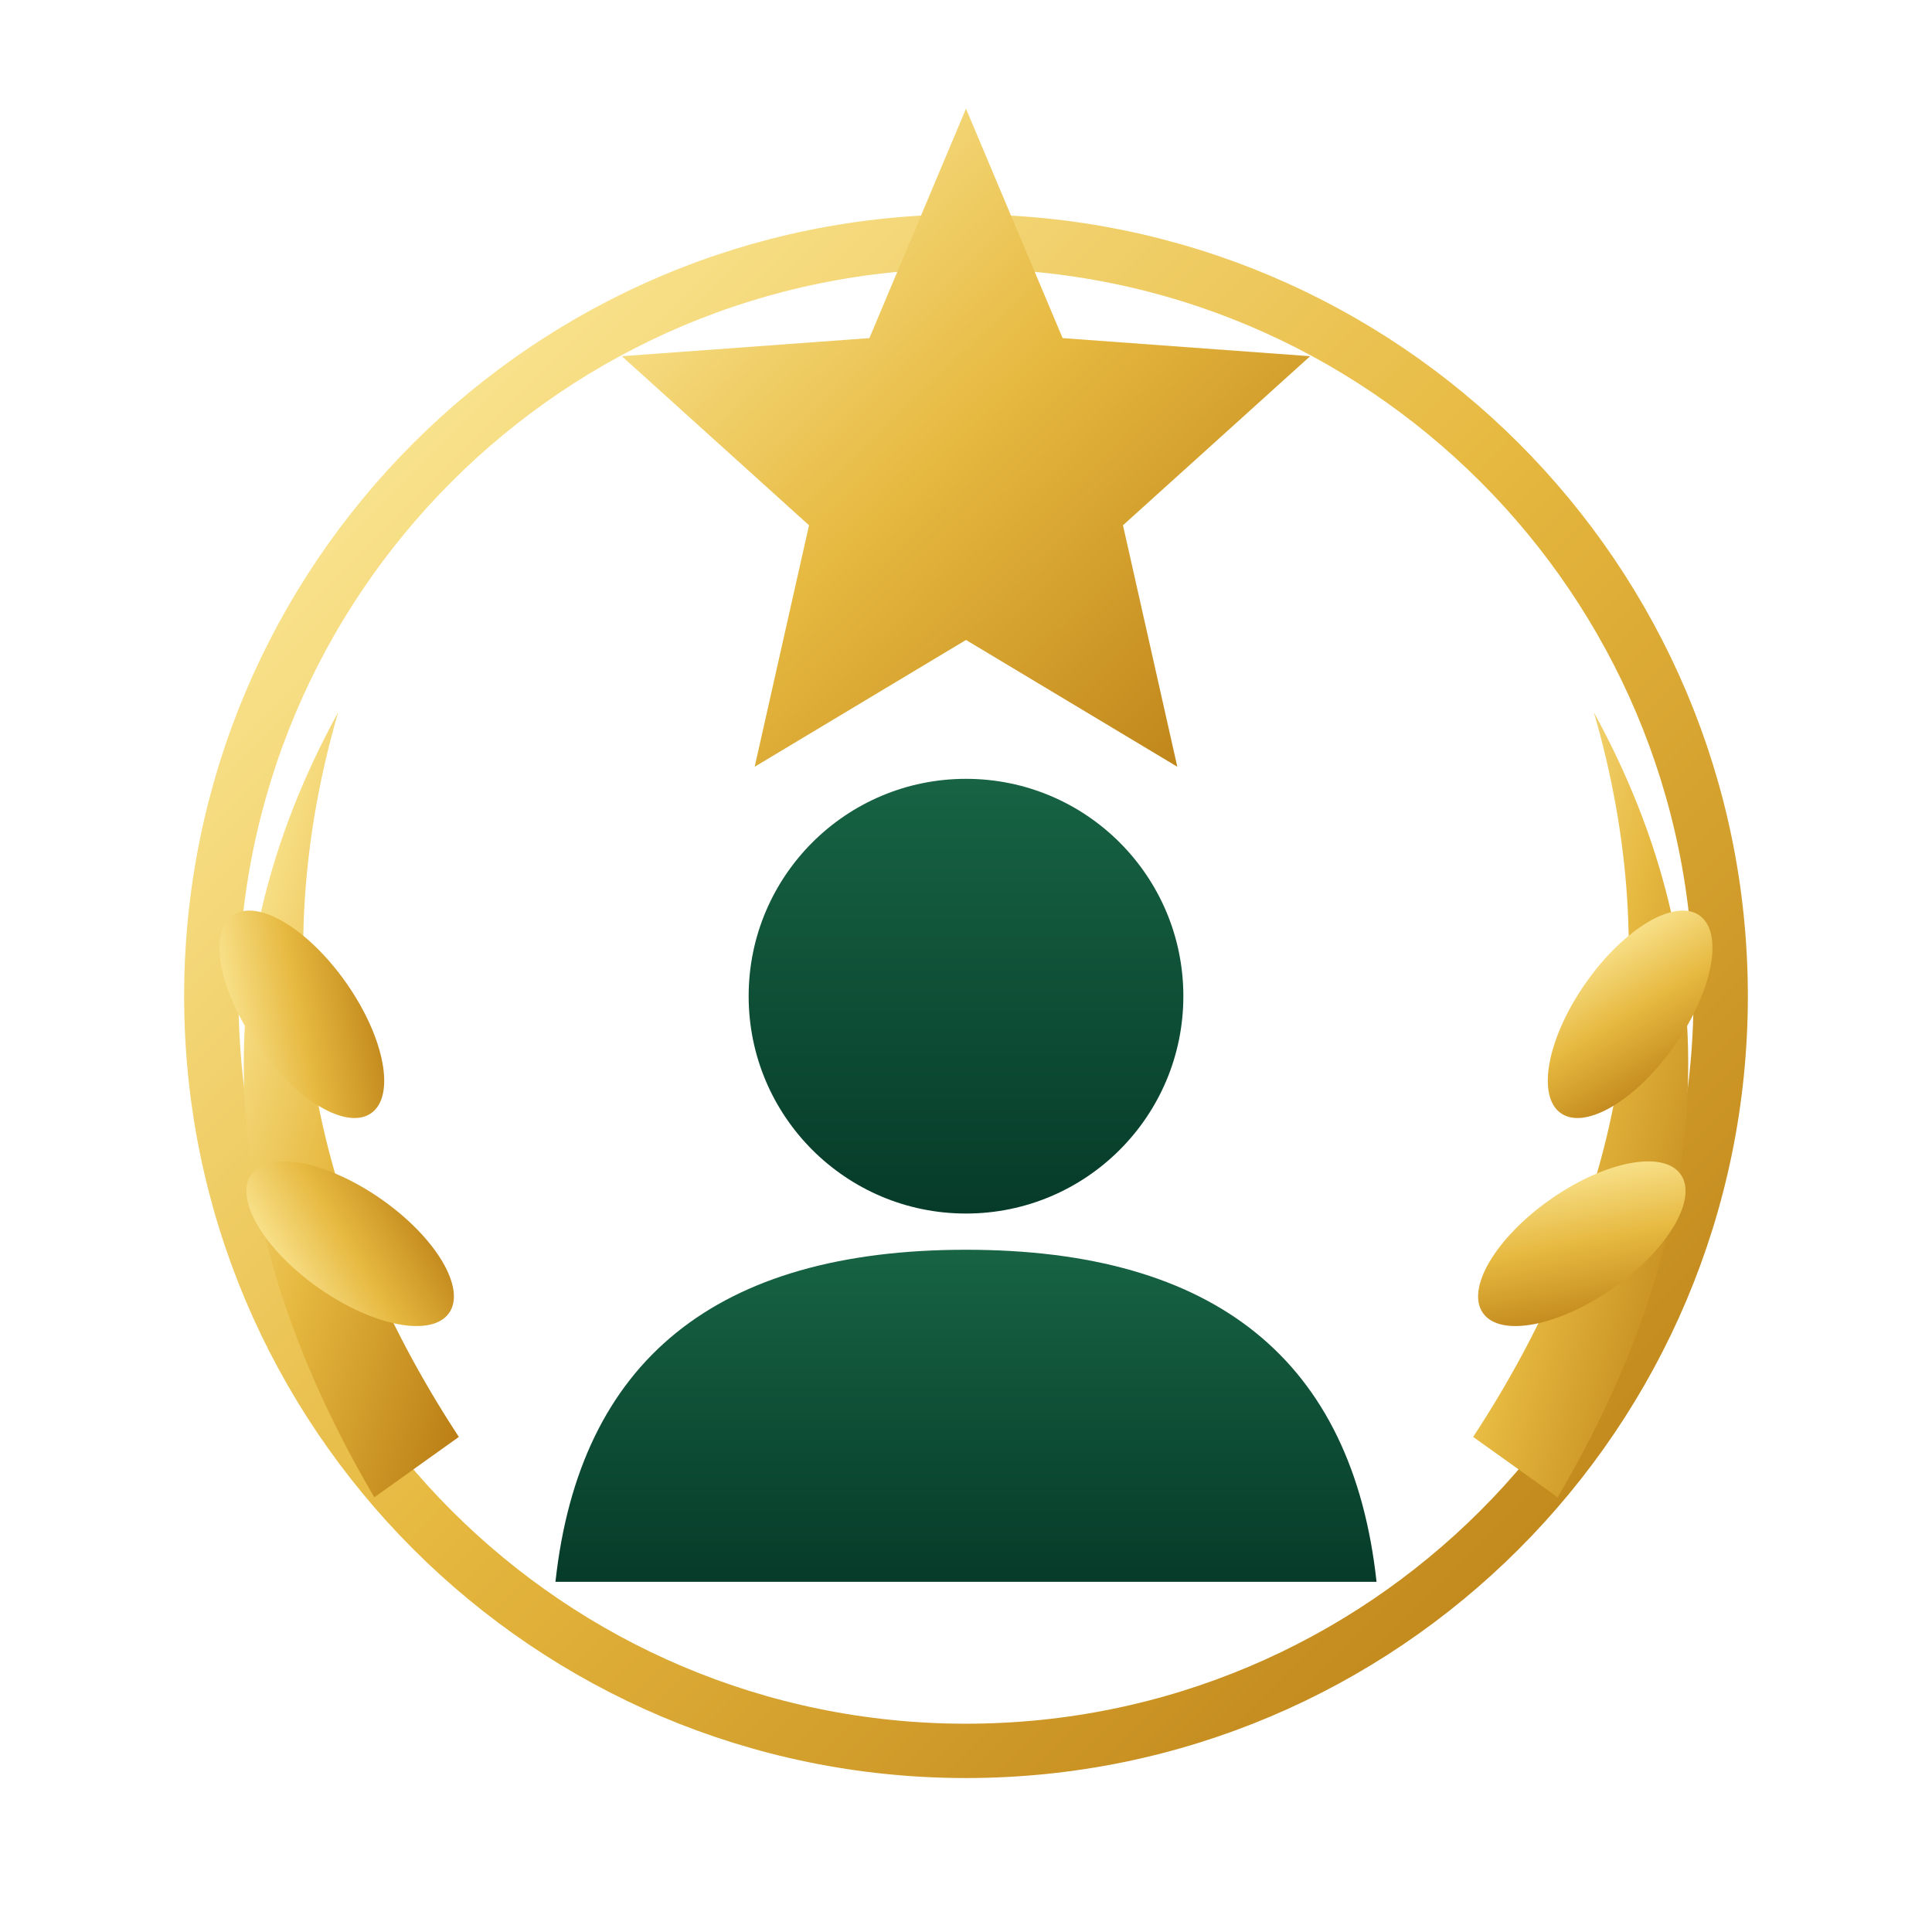
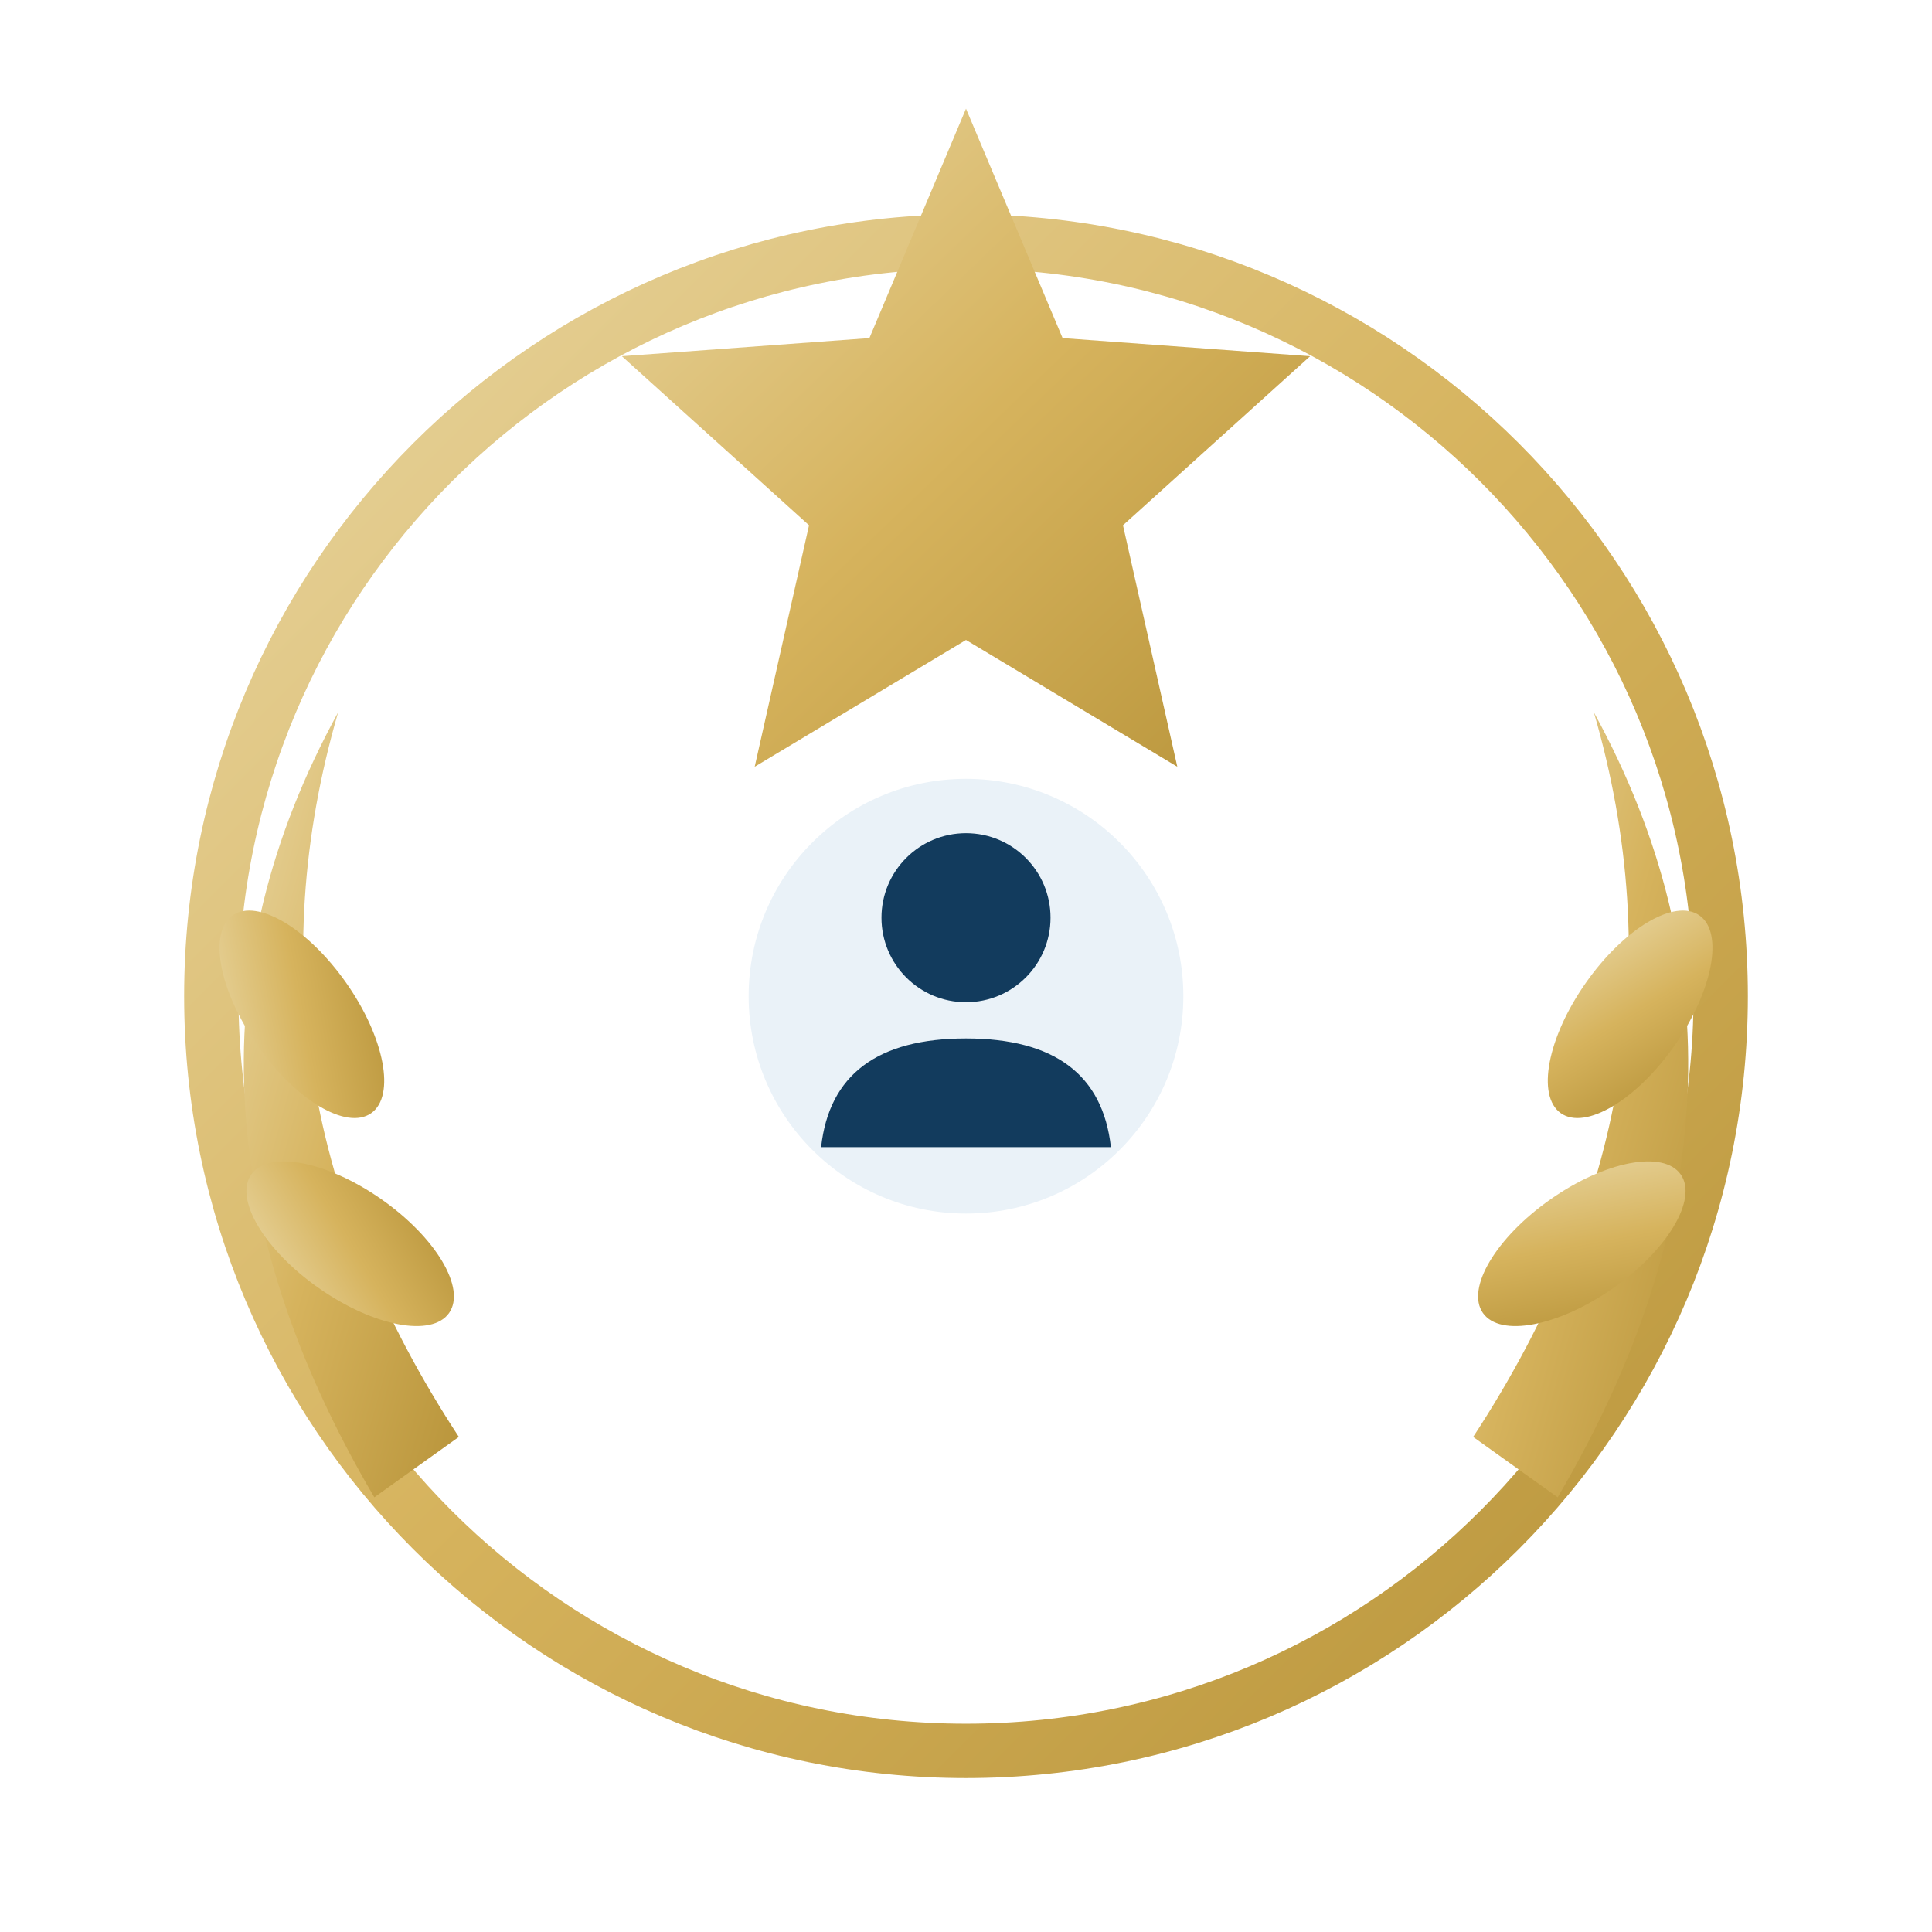
<svg xmlns="http://www.w3.org/2000/svg" viewBox="0 0 320 320">
  <defs>
    <linearGradient id="starOfWeekGold" x1="0" y1="0" x2="1" y2="1">
-       <stop offset="0%" stop-color="#FFF0A6" />
-       <stop offset="50%" stop-color="#E6B83F" />
-       <stop offset="100%" stop-color="#B77A12" />
+       <stop offset="0%" stop-color="#E8D5A0" />
+       <stop offset="50%" stop-color="#D6B35D" />
+       <stop offset="100%" stop-color="#B8943A" />
    </linearGradient>
-     <linearGradient id="starOfWeekGreen" x1="0" y1="0" x2="0" y2="1">
-       <stop offset="0%" stop-color="#176344" />
-       <stop offset="100%" stop-color="#063B29" />
+     <linearGradient id="starOfWeekNavy" x1="0" y1="0" x2="0" y2="1">
+       <stop offset="0%" stop-color="#24577A" />
+       <stop offset="100%" stop-color="#123B5D" />
    </linearGradient>
  </defs>
  <circle cx="160" cy="165" r="125" fill="none" stroke="url(#starOfWeekGold)" stroke-width="9" />
  <path d="M160 18 L176 56 L217 59 L186 87 L195 127 L160 106 L125 127 L134 87 L103 59 L144 56 Z" fill="url(#starOfWeekGold)" />
-   <circle cx="160" cy="165" r="36" fill="url(#starOfWeekGreen)" />
-   <path d="M92 262 Q98 207 160 207 Q222 207 228 262 Z" fill="url(#starOfWeekGreen)" />
+   <circle cx="160" cy="165" r="36" fill="#EAF2F8" />
+   <circle cx="160" cy="152" r="14" fill="#123B5D" />
+   <path d="M136 190 Q138 172 160 172 Q182 172 184 190 Z" fill="#123B5D" />
  <g fill="url(#starOfWeekGold)">
    <path d="M62 248 Q22 180 56 118 Q38 180 76 238 Z" />
    <path d="M258 248 Q298 180 264 118 Q282 180 244 238 Z" />
    <ellipse cx="50" cy="168" rx="9" ry="20" transform="rotate(-35 50 168)" />
    <ellipse cx="58" cy="206" rx="9" ry="20" transform="rotate(-55 58 206)" />
    <ellipse cx="270" cy="168" rx="9" ry="20" transform="rotate(35 270 168)" />
    <ellipse cx="262" cy="206" rx="9" ry="20" transform="rotate(55 262 206)" />
  </g>
</svg>
